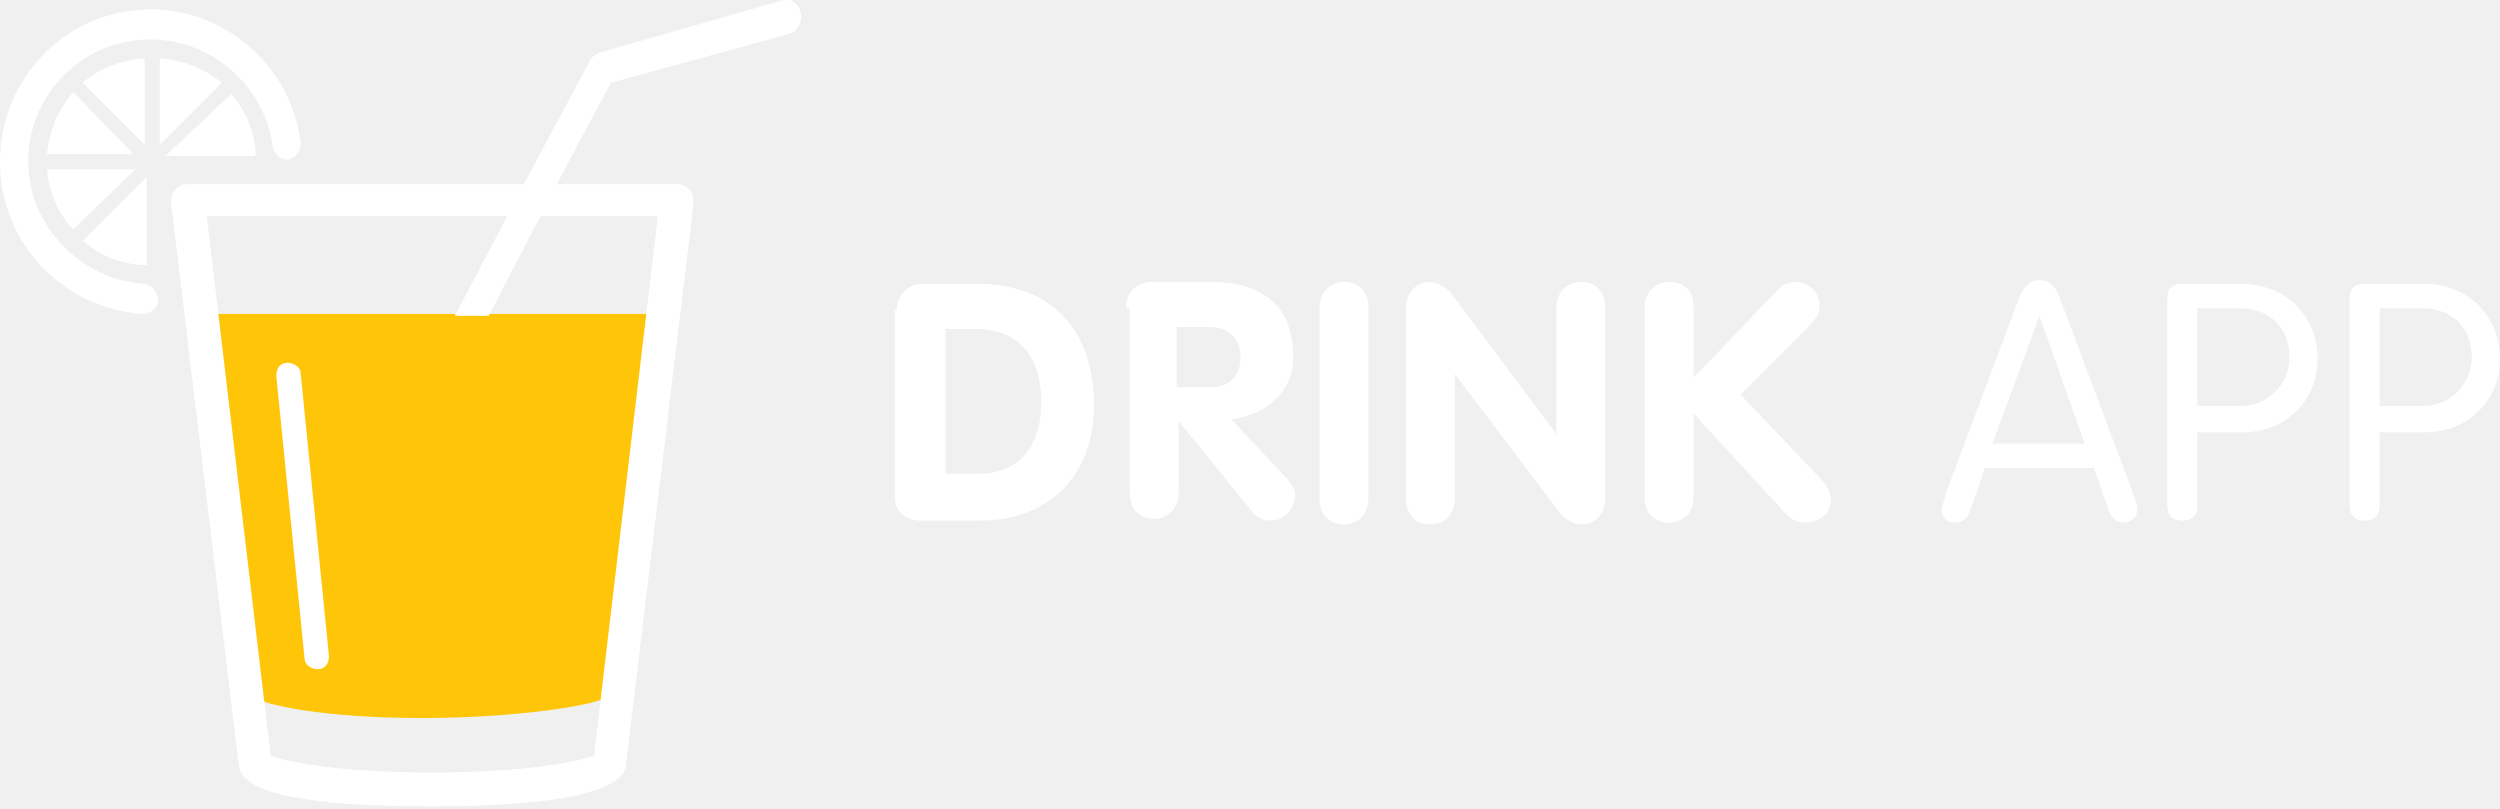
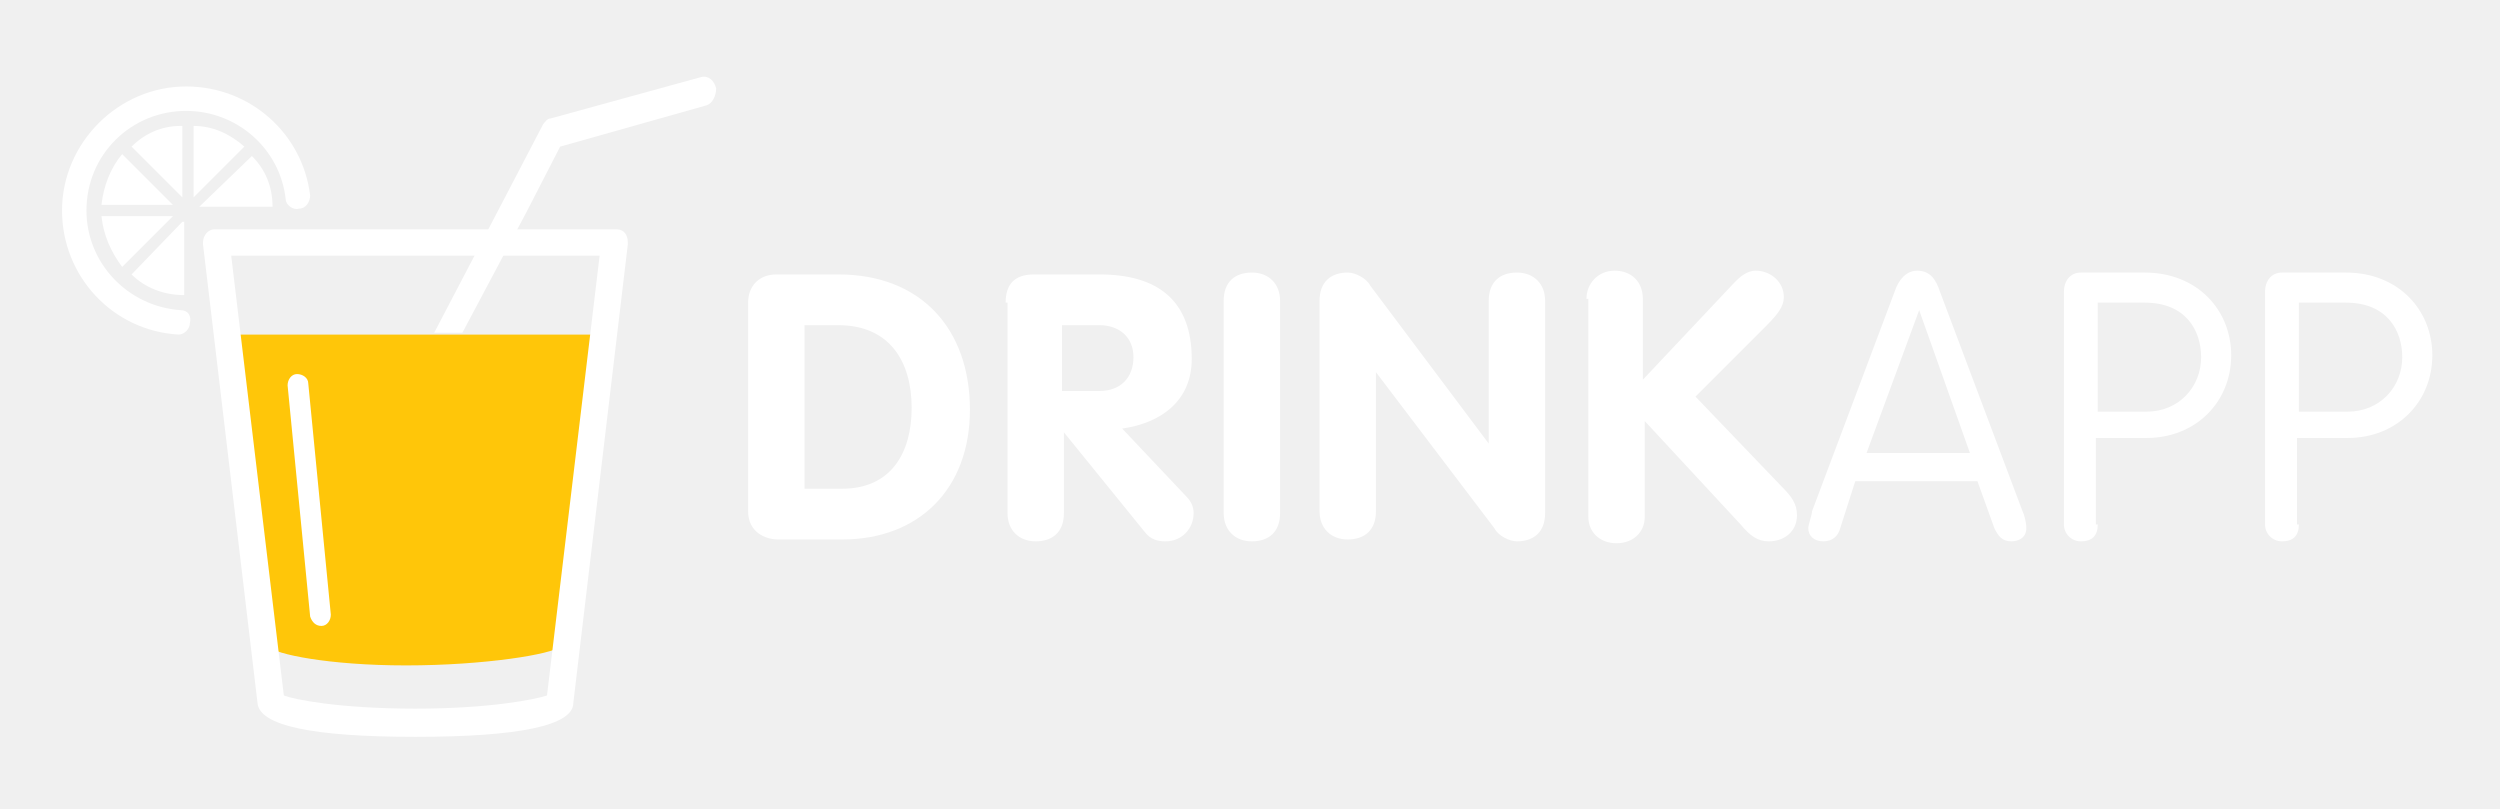
<svg xmlns="http://www.w3.org/2000/svg" version="1.1" id="Capa_1" x="0px" y="0px" viewBox="0 0 133 43" style="enable-background:new 0 0 133 43;" xml:space="preserve">
  <style type="text/css">
- 	.st0{fill:#FFFFFF;}
- 	.st1{fill:#FFC609;}
- 	.st2{fill:#FFFFFF;stroke:#FF0000;stroke-width:5;stroke-miterlimit:10;}
- 	.st3{fill:url(#SVGID_1_);}
- 	.st4{fill:#FF0000;}
+ 	.st0{fill:url(#SVGID_1_);}
+ 	.st1{fill:#FFFFFF;}
+ 	.st2{fill:#FFC609;}
+ 	.st3{fill:#FFFFFF;stroke:#FF0000;stroke-width:5;stroke-miterlimit:10;}
+ 	.st4{fill:url(#SVGID_2_);}
+ 	.st5{fill:#FF0019;}
</style>
-   <path class="st0" d="M47.7,16.5c0-0.8,0.6-1.4,1.4-1.4H52c4,0,6.2,2.5,6.2,6.5c0,3.7-2.4,6.1-6.1,6.1h-3.1c-0.6,0-1.4-0.3-1.4-1.3  V16.5z M50.3,25.2h1.8c2.3,0,3.3-1.7,3.3-3.8c0-2.3-1.1-3.9-3.5-3.9h-1.6V25.2z" />
-   <path class="st0" d="M59.9,16.4c0-0.8,0.5-1.4,1.4-1.4h3.1c2.7,0,4.4,1.2,4.4,4c0,1.9-1.5,3.1-3.3,3.3l3,3.2  c0.2,0.3,0.4,0.5,0.4,0.8c0,0.7-0.5,1.4-1.3,1.4c-0.3,0-0.7-0.1-1-0.5l-3.9-4.8h0v3.8c0,0.9-0.6,1.4-1.3,1.4c-0.8,0-1.3-0.5-1.3-1.4  V16.4z M62.6,20.6h1.8c1,0,1.6-0.6,1.6-1.6c0-1-0.7-1.6-1.6-1.6h-1.8V20.6z" />
-   <path class="st0" d="M70.2,16.4c0-0.9,0.6-1.4,1.3-1.4c0.8,0,1.3,0.5,1.3,1.4v10.1c0,0.9-0.6,1.4-1.3,1.4c-0.8,0-1.3-0.5-1.3-1.4  V16.4z" />
-   <path class="st0" d="M74.8,16.4c0-0.9,0.6-1.4,1.3-1.4c0.3,0,0.9,0.3,1.1,0.6l5.6,7.5h0v-6.7c0-0.9,0.6-1.4,1.3-1.4  c0.8,0,1.3,0.5,1.3,1.4v10.1c0,0.9-0.6,1.4-1.3,1.4c-0.3,0-0.9-0.3-1.1-0.6l-5.6-7.4h0v6.6c0,0.9-0.6,1.4-1.3,1.4  c-0.8,0-1.3-0.5-1.3-1.4V16.4z" />
-   <path class="st0" d="M87.5,16.3c0-0.7,0.5-1.3,1.3-1.3c0.8,0,1.3,0.5,1.3,1.3v3.8l4.4-4.6c0.2-0.2,0.5-0.5,1-0.5  c0.7,0,1.3,0.5,1.3,1.3c0,0.5-0.3,0.8-0.9,1.4L92.6,21l4.1,4.3c0.4,0.4,0.7,0.8,0.7,1.3c0,0.8-0.7,1.2-1.4,1.2  c-0.5,0-0.9-0.3-1.3-0.8l-4.6-5v4.5c0,0.7-0.5,1.3-1.3,1.3c-0.8,0-1.3-0.5-1.3-1.3V16.3z" />
-   <path class="st0" d="M104.8,27.2c-0.1,0.3-0.3,0.6-0.8,0.6c-0.4,0-0.7-0.2-0.7-0.7c0-0.2,0.2-0.6,0.2-0.8l3.9-10.4  c0.2-0.5,0.5-1,1.1-1c0.6,0,0.9,0.4,1.1,1l3.9,10.4c0.1,0.2,0.2,0.6,0.2,0.8c0,0.4-0.3,0.7-0.7,0.7c-0.4,0-0.6-0.2-0.8-0.6l-0.8-2.3  h-5.8L104.8,27.2z M108.5,16.8L108.5,16.8l-2.5,6.8h4.9L108.5,16.8z" />
-   <path class="st0" d="M116.9,26.9c0,0.5-0.3,0.8-0.8,0.8c-0.5,0-0.8-0.3-0.8-0.8v-11c0-0.5,0.2-0.8,0.8-0.8h3.1c2.5,0,4.1,1.8,4.1,4  c0,2.2-1.7,3.9-4,3.9h-2.4V26.9z M116.9,21.6h2.3c1.5,0,2.6-1.2,2.6-2.6c0-1.2-0.7-2.6-2.7-2.6h-2.2V21.6z" />
-   <path class="st0" d="M126.6,26.9c0,0.5-0.3,0.8-0.8,0.8c-0.5,0-0.8-0.3-0.8-0.8v-11c0-0.5,0.2-0.8,0.8-0.8h3.1c2.5,0,4.1,1.8,4.1,4  c0,2.2-1.7,3.9-4,3.9h-2.4V26.9z M126.6,21.6h2.3c1.5,0,2.6-1.2,2.6-2.6c0-1.2-0.7-2.6-2.7-2.6h-2.2V21.6z" />
  <g>
-     <path class="st1" d="M35.3,16.7H10.7L13.4,37c0.4,0.5,3.9,1.2,9,1.2c5.1,0,9.6-0.7,10-1.2L35.3,16.7z" />
-     <path class="st0" d="M30.2,8.7l2.3-4.3L42,1.8c0.4-0.1,0.7-0.6,0.6-1.1c-0.1-0.5-0.5-0.8-0.9-0.7l-9.8,2.8   c-0.2,0.1-0.4,0.2-0.5,0.4l-3,5.6l-4.2,8H26L30.2,8.7z" />
-     <path class="st0" d="M23,42.9c-6.7,0-10.2-0.7-10.3-2.2L9.1,10.8c0,0,0-0.1,0-0.1c0,0,0,0,0,0c0-0.5,0.4-0.9,0.8-0.9h26.2   c0.4,0,0.8,0.4,0.8,0.9c0,0,0,0,0,0c0,0,0,0,0,0.1l-3.6,29.9C33.2,42.1,29.7,42.9,23,42.9 M14.4,40.2c0.7,0.3,3.6,0.9,8.6,0.9   c4.9,0,7.9-0.6,8.6-0.9L35,11.5H11L14.4,40.2z" />
-     <path class="st0" d="M7.7,15.1c-3.4-0.2-6.2-3.1-6.2-6.5c0-3.6,2.9-6.5,6.5-6.5c3.3,0,6.1,2.5,6.5,5.7c0.1,0.4,0.4,0.7,0.8,0.7   c0.4-0.1,0.7-0.4,0.7-0.9c-0.5-4-3.9-7.1-8-7.1C3.6,0.5,0,4.1,0,8.6c0,4.3,3.3,7.8,7.6,8.1h0c0.4,0,0.8-0.3,0.8-0.7   C8.4,15.5,8.1,15.2,7.7,15.1" />
-     <path class="st0" d="M2.5,8.2h4.6L3.9,4.9C3.1,5.8,2.6,7,2.5,8.2" />
-     <path class="st0" d="M7.7,3.1C6.5,3.2,5.3,3.6,4.4,4.4l3.3,3.3V3.1z" />
-     <path class="st0" d="M3.9,12.2C3.9,12.2,3.9,12.2,3.9,12.2L7.2,9H2.5C2.6,10.2,3.1,11.4,3.9,12.2" />
-     <path class="st0" d="M7.8,9.4l-3.4,3.4c0,0,0,0,0,0c0.9,0.8,2.1,1.3,3.4,1.3V9.4z" />
-     <path class="st0" d="M8.5,3.1v4.6l3.3-3.3C10.8,3.6,9.7,3.2,8.5,3.1" />
-     <path class="st0" d="M12.3,5L8.8,8.3h4.8C13.6,7.1,13.1,5.9,12.3,5" />
-     <path class="st0" d="M17.5,34.9c0,0.4-0.2,0.7-0.6,0.7h0c-0.3,0-0.7-0.2-0.7-0.6L14.7,20c0-0.4,0.2-0.7,0.6-0.7   c0.3,0,0.7,0.2,0.7,0.6L17.5,34.9z" />
+     <path class="st1" d="M39.8,16.1c0-0.9,0.6-1.5,1.5-1.5h3.3c4.4,0,7,2.9,7,7.2c0,4.2-2.7,6.9-6.8,6.9h-3.4c-0.7,0-1.6-0.4-1.6-1.5   V16.1z M42.8,26h2c2.6,0,3.7-1.9,3.7-4.3c0-2.5-1.2-4.4-3.9-4.4h-1.8V26z" />
+     <path class="st1" d="M53.5,16.1c0-1,0.5-1.5,1.5-1.5h3.5c3.1,0,4.9,1.4,4.9,4.5c0,2.2-1.6,3.4-3.7,3.7l3.4,3.6   c0.3,0.3,0.4,0.6,0.4,0.9c0,0.8-0.6,1.5-1.5,1.5c-0.4,0-0.8-0.1-1.1-0.5L56.6,23h0v4.3c0,1-0.6,1.5-1.5,1.5c-0.9,0-1.5-0.6-1.5-1.5   V16.1z M56.5,20.8h2c1.1,0,1.8-0.7,1.8-1.8c0-1.1-0.8-1.7-1.8-1.7h-2V20.8z" />
+     <path class="st1" d="M65.1,16c0-1,0.6-1.5,1.5-1.5c0.9,0,1.5,0.6,1.5,1.5v11.3c0,1-0.6,1.5-1.5,1.5c-0.9,0-1.5-0.6-1.5-1.5V16z" />
+     <path class="st1" d="M70.2,16c0-1,0.6-1.5,1.5-1.5c0.4,0,1,0.3,1.2,0.7l6.3,8.4h0V16c0-1,0.6-1.5,1.5-1.5c0.9,0,1.5,0.6,1.5,1.5   v11.3c0,1-0.6,1.5-1.5,1.5c-0.4,0-1-0.3-1.2-0.7l-6.3-8.3h0v7.4c0,1-0.6,1.5-1.5,1.5c-0.9,0-1.5-0.6-1.5-1.5V16z" />
+     <path class="st1" d="M84.4,15.9c0-0.8,0.6-1.5,1.5-1.5c0.9,0,1.5,0.6,1.5,1.5v4.3l4.9-5.2c0.2-0.2,0.6-0.6,1.1-0.6   c0.8,0,1.5,0.6,1.5,1.4c0,0.5-0.3,0.9-1,1.6l-3.7,3.7l4.6,4.8c0.5,0.5,0.8,0.9,0.8,1.5c0,0.9-0.7,1.4-1.5,1.4c-0.6,0-1-0.3-1.5-0.9   l-5.1-5.5v5.1c0,0.8-0.6,1.4-1.5,1.4c-0.9,0-1.5-0.6-1.5-1.4V15.9z" />
+     <path class="st1" d="M97.9,28.1c-0.1,0.4-0.4,0.7-0.9,0.7c-0.5,0-0.8-0.3-0.8-0.7c0-0.2,0.2-0.7,0.2-0.9l4.4-11.7   c0.2-0.6,0.6-1.1,1.2-1.1c0.7,0,1,0.5,1.2,1.1l4.4,11.7c0.1,0.2,0.2,0.6,0.2,0.9c0,0.5-0.4,0.7-0.8,0.7c-0.5,0-0.7-0.3-0.9-0.7   l-0.9-2.5h-6.5L97.9,28.1z M102.1,16.5L102.1,16.5l-2.8,7.6h5.5L102.1,16.5z" />
+     <path class="st1" d="M111.6,27.9c0,0.6-0.3,0.9-0.9,0.9c-0.5,0-0.9-0.4-0.9-0.9V15.5c0-0.5,0.3-1,0.9-1h3.4c2.8,0,4.6,2,4.6,4.4   c0,2.5-1.9,4.4-4.5,4.4h-2.7V27.9z M111.6,21.9h2.6c1.7,0,2.9-1.3,2.9-2.9c0-1.4-0.8-2.9-3-2.9h-2.5V21.9z" />
+     <path class="st1" d="M122.3,27.9c0,0.6-0.3,0.9-0.9,0.9c-0.5,0-0.9-0.4-0.9-0.9V15.5c0-0.5,0.3-1,0.9-1h3.4c2.8,0,4.6,2,4.6,4.4   c0,2.5-1.9,4.4-4.5,4.4h-2.7V27.9z M122.3,21.9h2.6c1.7,0,2.9-1.3,2.9-2.9c0-1.4-0.8-2.9-3-2.9h-2.5V21.9z" />
+   </g>
+   <g>
+     <path class="st2" d="M32.2,17.8H12.1l2.2,16.6c0.3,0.4,3.2,1,7.3,1c4.2,0,7.8-0.6,8.2-1L32.2,17.8z" />
+     <path class="st1" d="M28,11.3l1.8-3.5l7.8-2.2c0.3-0.1,0.5-0.5,0.5-0.9c-0.1-0.4-0.4-0.7-0.8-0.6l-8,2.2c-0.2,0-0.3,0.2-0.4,0.3   l-2.4,4.6l-3.4,6.5h1.5L28,11.3z" />
+     <path class="st1" d="M22.1,39.2c-5.5,0-8.3-0.6-8.4-1.8L10.8,13c0,0,0,0,0-0.1c0,0,0,0,0,0c0-0.4,0.3-0.7,0.6-0.7h21.4   c0.4,0,0.6,0.3,0.6,0.7c0,0,0,0,0,0c0,0,0,0,0,0.1l-2.9,24.4C30.5,38.6,27.6,39.2,22.1,39.2 M15.1,37c0.5,0.2,2.9,0.7,7,0.7   c4,0,6.4-0.5,7-0.7l2.8-23.4H12.3L15.1,37z" />
+     <path class="st1" d="M9.6,16.5c-2.8-0.2-5-2.5-5-5.3c0-3,2.4-5.3,5.3-5.3c2.7,0,5,2,5.3,4.7c0,0.3,0.4,0.6,0.7,0.5   c0.4,0,0.6-0.4,0.6-0.7c-0.4-3.3-3.2-5.8-6.6-5.8c-3.6,0-6.6,3-6.6,6.6c0,3.5,2.7,6.4,6.2,6.6h0c0.3,0,0.6-0.3,0.6-0.6   C10.2,16.8,10,16.5,9.6,16.5" />
+     <path class="st1" d="M5.4,10.9h3.8L6.5,8.2C5.9,8.9,5.5,9.9,5.4,10.9" />
+     <path class="st1" d="M9.6,6.7C8.6,6.7,7.7,7.1,7,7.8l2.7,2.7V6.7z" />
+     <path class="st1" d="M6.5,14.2C6.5,14.2,6.5,14.1,6.5,14.2l2.7-2.7H5.4C5.5,12.5,5.9,13.4,6.5,14.2" />
+     <path class="st1" d="M9.7,11.8L7,14.6c0,0,0,0,0,0c0.7,0.7,1.7,1.1,2.8,1.1V11.8z" />
+     <path class="st1" d="M10.3,6.7v3.8l2.7-2.7C12.2,7.1,11.3,6.7,10.3,6.7" />
+     <path class="st1" d="M13.4,8.3l-2.8,2.7h3.9C14.5,9.9,14.1,9,13.4,8.3" />
+     <path class="st1" d="M17.6,32.7c0,0.3-0.2,0.6-0.5,0.6h0c-0.3,0-0.5-0.2-0.6-0.5l-1.2-12.3c0-0.3,0.2-0.6,0.5-0.6   c0.3,0,0.6,0.2,0.6,0.5L17.6,32.7z" />
  </g>
</svg>
